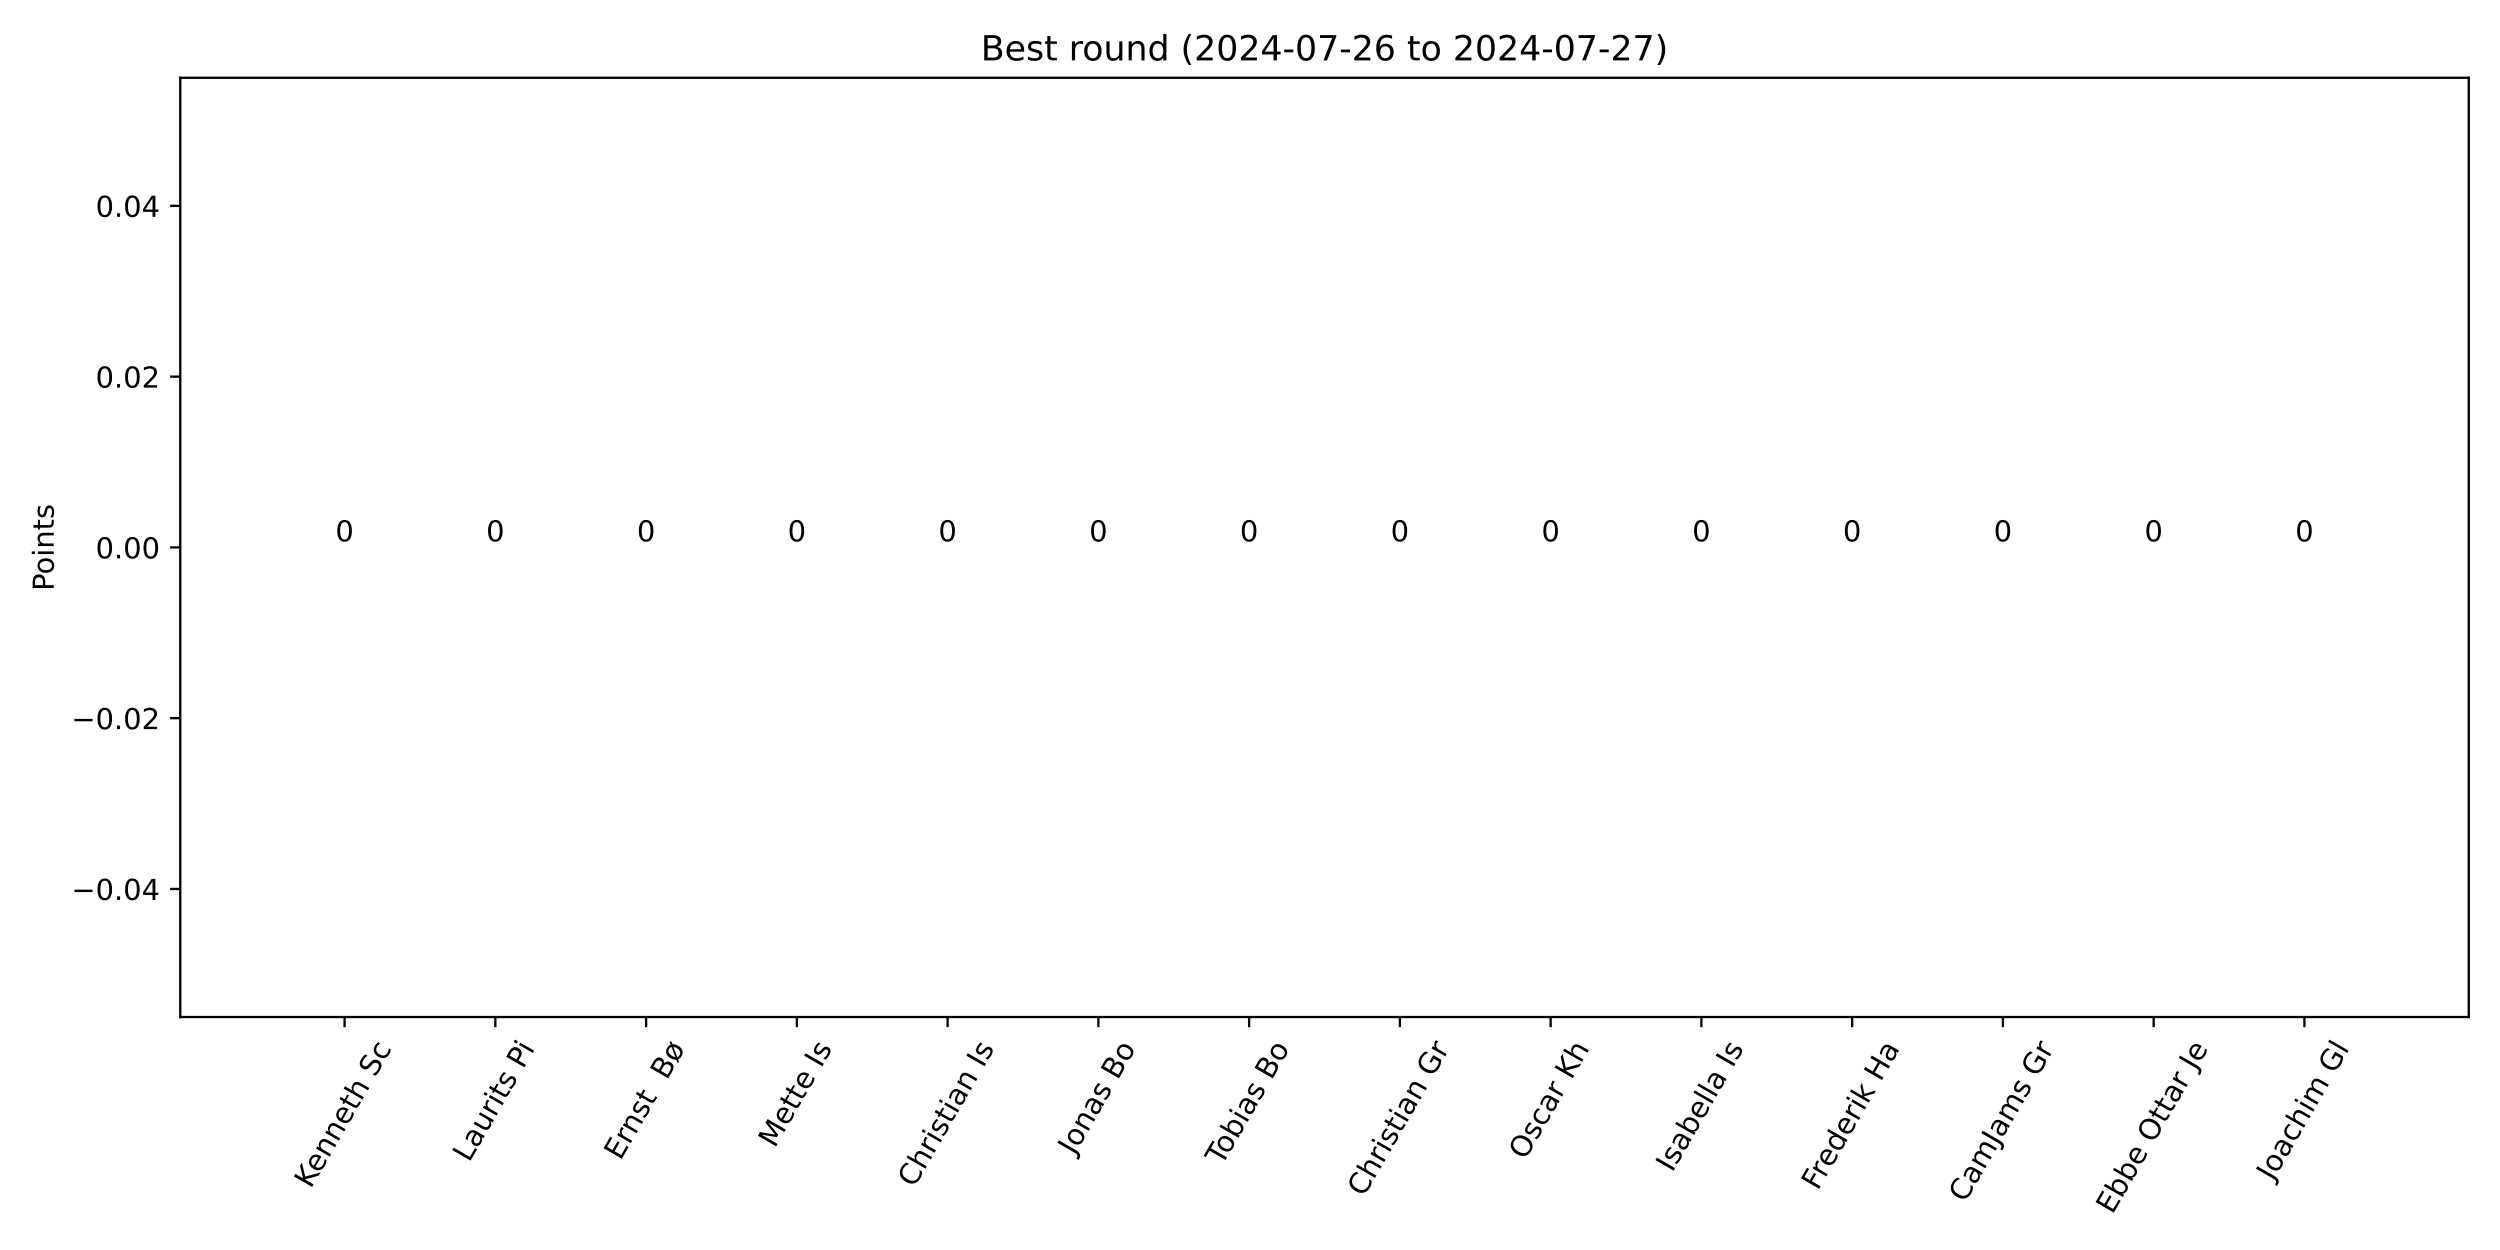
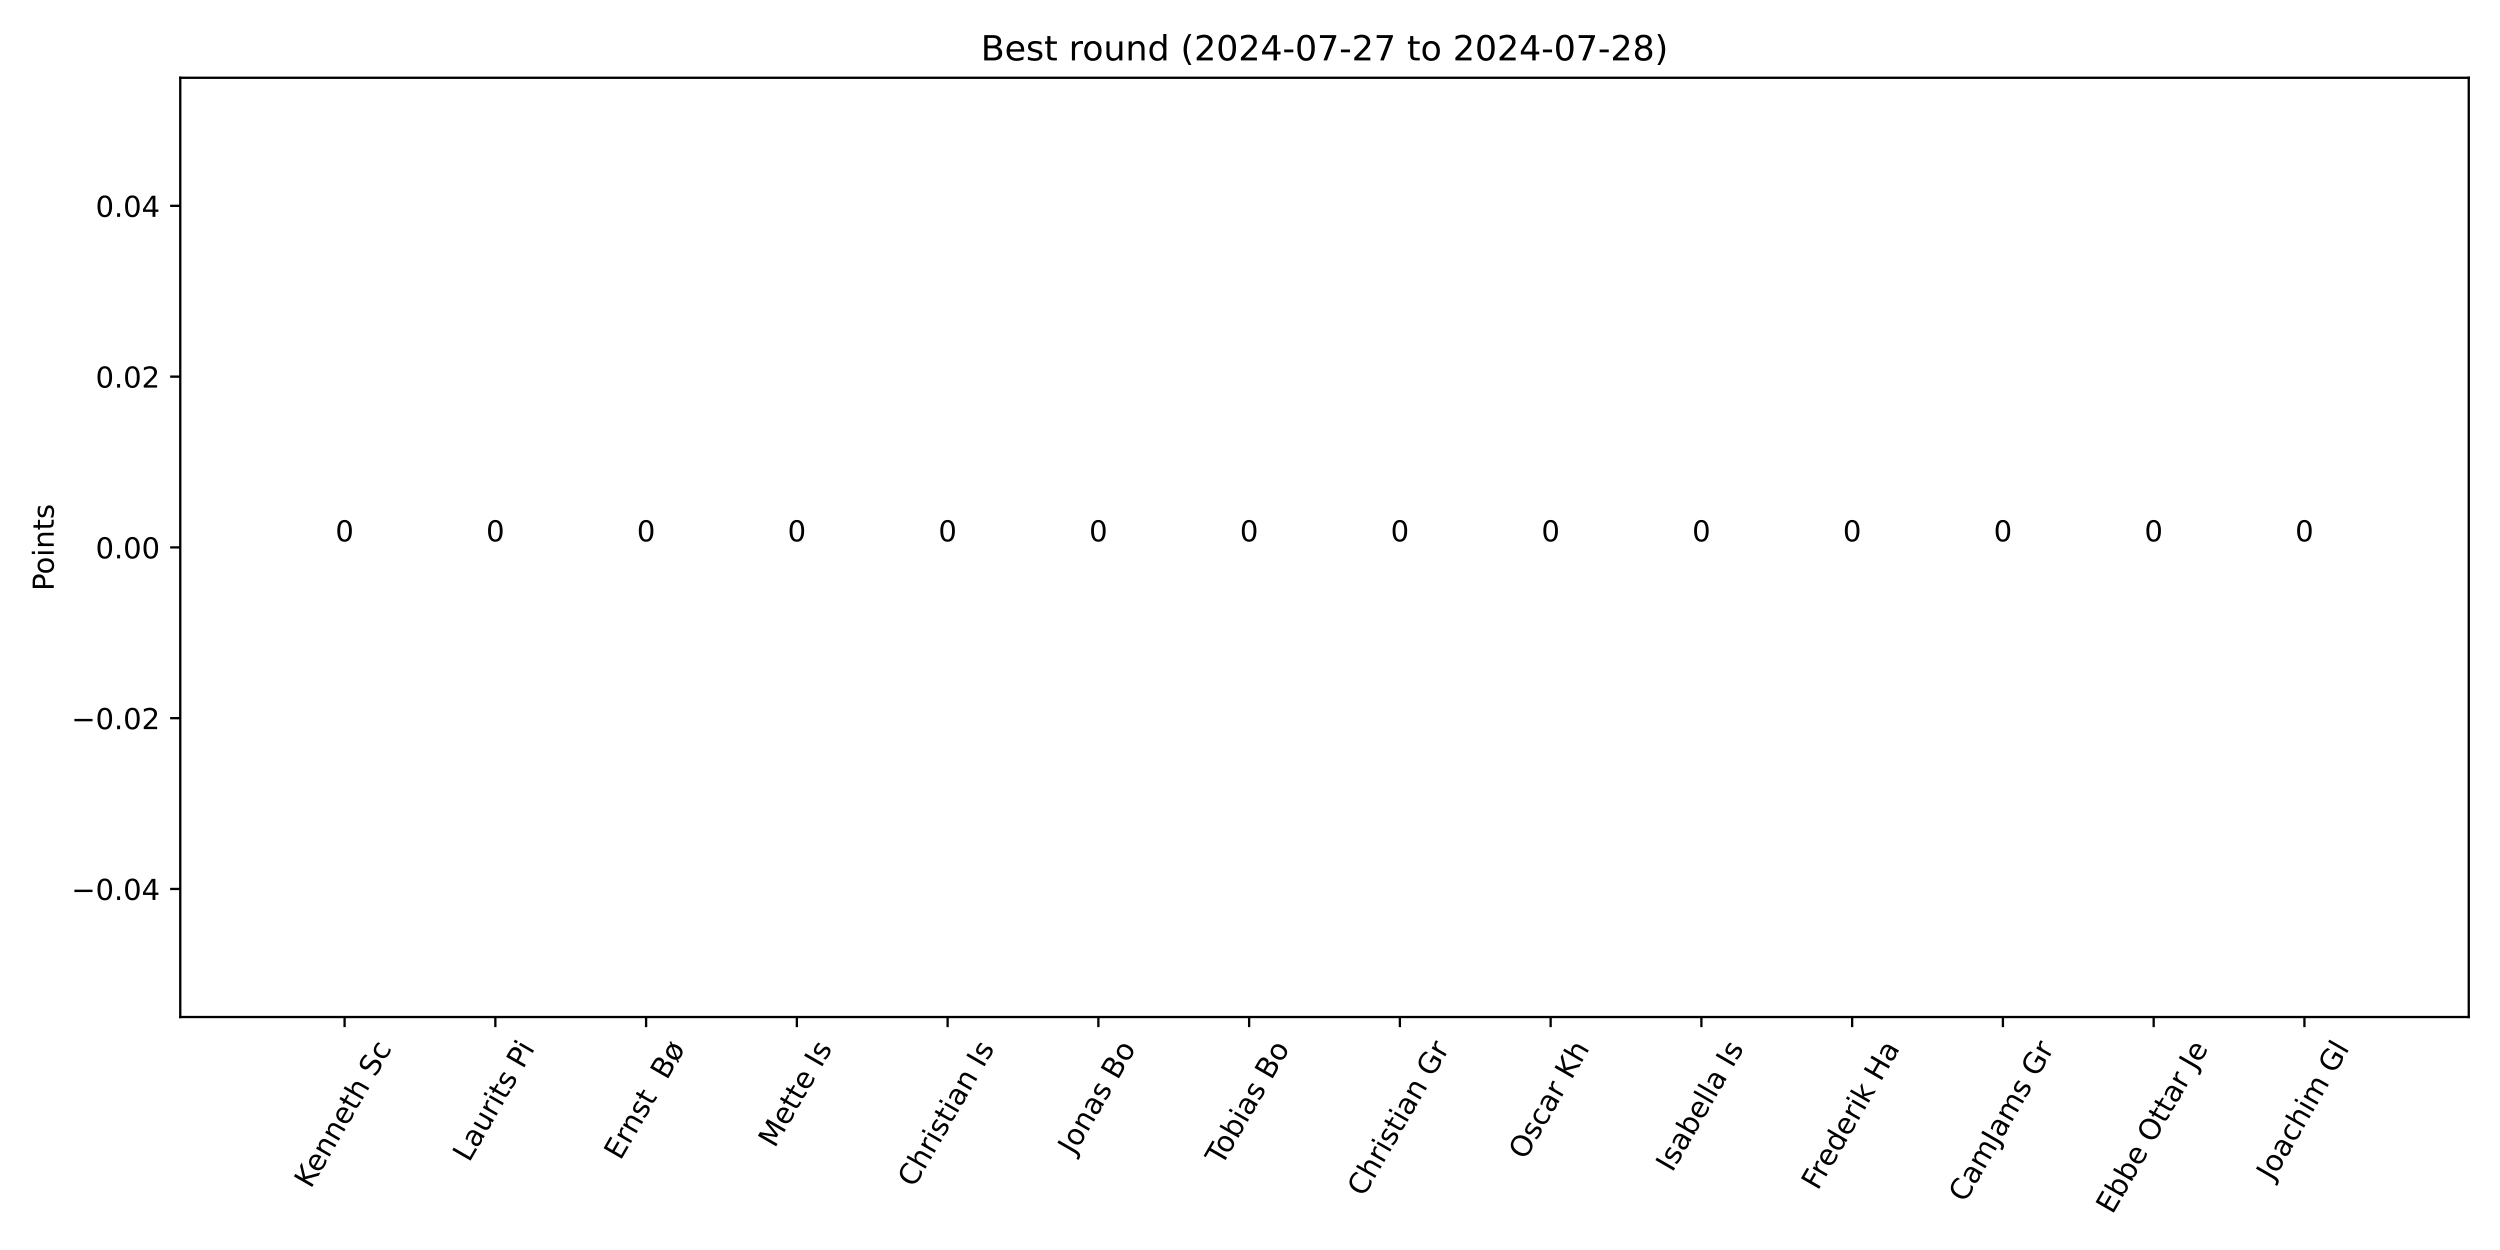
<svg xmlns="http://www.w3.org/2000/svg" xmlns:xlink="http://www.w3.org/1999/xlink" width="864pt" height="432pt" viewBox="0 0 864 432" version="1.1">
  <defs>
    <style type="text/css">*{stroke-linejoin: round; stroke-linecap: butt}</style>
  </defs>
  <g id="figure_1">
    <g id="patch_1">
      <path d="M 0 432  L 864 432  L 864 0  L 0 0  z " style="fill: #ffffff" />
    </g>
    <g id="axes_1">
      <g id="patch_2">
        <path d="M 62.3 351.483  L 853.2 351.483  L 853.2 26.88  L 62.3 26.88  z " style="fill: #ffffff" />
      </g>
      <g id="patch_3">
-         <path d="M 98.25 189.181  L 139.931 189.181  L 139.931 189.181  L 98.25 189.181  z " clip-path="url(#p1ed7e8fd4b)" style="fill: #1e90ff" />
+         <path d="M 98.25 189.181  L 139.931 189.181  L 139.931 189.181  L 98.25 189.181  z " clip-path="url(#pd25acca8d2)" style="fill: #1e90ff" />
      </g>
      <g id="patch_4">
-         <path d="M 150.351 189.181  L 192.033 189.181  L 192.033 189.181  L 150.351 189.181  z " clip-path="url(#p1ed7e8fd4b)" style="fill: #1e90ff" />
+         <path d="M 150.351 189.181  L 192.033 189.181  L 192.033 189.181  L 150.351 189.181  z " clip-path="url(#pd25acca8d2)" style="fill: #1e90ff" />
      </g>
      <g id="patch_5">
-         <path d="M 202.453 189.181  L 244.134 189.181  L 244.134 189.181  L 202.453 189.181  z " clip-path="url(#p1ed7e8fd4b)" style="fill: #1e90ff" />
+         <path d="M 202.453 189.181  L 244.134 189.181  L 244.134 189.181  L 202.453 189.181  z " clip-path="url(#pd25acca8d2)" style="fill: #1e90ff" />
      </g>
      <g id="patch_6">
-         <path d="M 254.554 189.181  L 296.236 189.181  L 296.236 189.181  L 254.554 189.181  z " clip-path="url(#p1ed7e8fd4b)" style="fill: #1e90ff" />
+         <path d="M 254.554 189.181  L 296.236 189.181  L 296.236 189.181  L 254.554 189.181  z " clip-path="url(#pd25acca8d2)" style="fill: #1e90ff" />
      </g>
      <g id="patch_7">
-         <path d="M 306.656 189.181  L 348.337 189.181  L 348.337 189.181  L 306.656 189.181  z " clip-path="url(#p1ed7e8fd4b)" style="fill: #1e90ff" />
+         <path d="M 306.656 189.181  L 348.337 189.181  L 348.337 189.181  L 306.656 189.181  z " clip-path="url(#pd25acca8d2)" style="fill: #1e90ff" />
      </g>
      <g id="patch_8">
-         <path d="M 358.757 189.181  L 400.438 189.181  L 400.438 189.181  L 358.757 189.181  z " clip-path="url(#p1ed7e8fd4b)" style="fill: #1e90ff" />
+         <path d="M 358.757 189.181  L 400.438 189.181  L 400.438 189.181  L 358.757 189.181  z " clip-path="url(#pd25acca8d2)" style="fill: #1e90ff" />
      </g>
      <g id="patch_9">
-         <path d="M 410.859 189.181  L 452.54 189.181  L 452.54 189.181  L 410.859 189.181  z " clip-path="url(#p1ed7e8fd4b)" style="fill: #1e90ff" />
+         <path d="M 410.859 189.181  L 452.54 189.181  L 452.54 189.181  L 410.859 189.181  z " clip-path="url(#pd25acca8d2)" style="fill: #1e90ff" />
      </g>
      <g id="patch_10">
-         <path d="M 462.96 189.181  L 504.641 189.181  L 504.641 189.181  L 462.96 189.181  z " clip-path="url(#p1ed7e8fd4b)" style="fill: #1e90ff" />
+         <path d="M 462.96 189.181  L 504.641 189.181  L 504.641 189.181  L 462.96 189.181  z " clip-path="url(#pd25acca8d2)" style="fill: #1e90ff" />
      </g>
      <g id="patch_11">
-         <path d="M 515.062 189.181  L 556.743 189.181  L 556.743 189.181  L 515.062 189.181  z " clip-path="url(#p1ed7e8fd4b)" style="fill: #1e90ff" />
+         <path d="M 515.062 189.181  L 556.743 189.181  L 556.743 189.181  L 515.062 189.181  z " clip-path="url(#pd25acca8d2)" style="fill: #1e90ff" />
      </g>
      <g id="patch_12">
-         <path d="M 567.163 189.181  L 608.844 189.181  L 608.844 189.181  L 567.163 189.181  z " clip-path="url(#p1ed7e8fd4b)" style="fill: #1e90ff" />
+         <path d="M 567.163 189.181  L 608.844 189.181  L 608.844 189.181  L 567.163 189.181  z " clip-path="url(#pd25acca8d2)" style="fill: #1e90ff" />
      </g>
      <g id="patch_13">
-         <path d="M 619.264 189.181  L 660.946 189.181  L 660.946 189.181  L 619.264 189.181  z " clip-path="url(#p1ed7e8fd4b)" style="fill: #1e90ff" />
+         <path d="M 619.264 189.181  L 660.946 189.181  L 660.946 189.181  L 619.264 189.181  z " clip-path="url(#pd25acca8d2)" style="fill: #1e90ff" />
      </g>
      <g id="patch_14">
-         <path d="M 671.366 189.181  L 713.047 189.181  L 713.047 189.181  L 671.366 189.181  z " clip-path="url(#p1ed7e8fd4b)" style="fill: #1e90ff" />
+         <path d="M 671.366 189.181  L 713.047 189.181  L 713.047 189.181  L 671.366 189.181  z " clip-path="url(#pd25acca8d2)" style="fill: #1e90ff" />
      </g>
      <g id="patch_15">
-         <path d="M 723.467 189.181  L 765.149 189.181  L 765.149 189.181  L 723.467 189.181  z " clip-path="url(#p1ed7e8fd4b)" style="fill: #1e90ff" />
+         <path d="M 723.467 189.181  L 765.149 189.181  L 765.149 189.181  L 723.467 189.181  z " clip-path="url(#pd25acca8d2)" style="fill: #1e90ff" />
      </g>
      <g id="patch_16">
-         <path d="M 775.569 189.181  L 817.25 189.181  L 817.25 189.181  L 775.569 189.181  z " clip-path="url(#p1ed7e8fd4b)" style="fill: #1e90ff" />
+         <path d="M 775.569 189.181  L 817.25 189.181  L 817.25 189.181  L 775.569 189.181  z " clip-path="url(#pd25acca8d2)" style="fill: #1e90ff" />
      </g>
      <g id="matplotlib.axis_1">
        <g id="xtick_1">
          <g id="line2d_1">
            <defs>
-               <path id="m24ef5db83b" d="M 0 0  L 0 3.5  " style="stroke: #000000; stroke-width: 0.8" />
+               <path id="m0cc37cc9fb" d="M 0 0  L 0 3.5  " style="stroke: #000000; stroke-width: 0.8" />
            </defs>
            <g>
-               <use xlink:href="#m24ef5db83b" x="119.091" y="351.483" style="stroke: #000000; stroke-width: 0.8" />
+               <use xlink:href="#m0cc37cc9fb" x="119.091" y="351.483" style="stroke: #000000; stroke-width: 0.8" />
            </g>
          </g>
          <g id="text_1">
            <g transform="translate(107.3998 411.0581) rotate(-60) scale(0.1 -0.1)">
              <defs>
                <path id="DejaVuSans-4b" d="M 628 4666  L 1259 4666  L 1259 2694  L 3353 4666  L 4166 4666  L 1850 2491  L 4331 0  L 3500 0  L 1259 2247  L 1259 0  L 628 0  L 628 4666  z " transform="scale(0.015625)" />
                <path id="DejaVuSans-65" d="M 3597 1894  L 3597 1613  L 953 1613  Q 991 1019 1311 708  Q 1631 397 2203 397  Q 2534 397 2845 478  Q 3156 559 3463 722  L 3463 178  Q 3153 47 2828 -22  Q 2503 -91 2169 -91  Q 1331 -91 842 396  Q 353 884 353 1716  Q 353 2575 817 3079  Q 1281 3584 2069 3584  Q 2775 3584 3186 3129  Q 3597 2675 3597 1894  z M 3022 2063  Q 3016 2534 2758 2815  Q 2500 3097 2075 3097  Q 1594 3097 1305 2825  Q 1016 2553 972 2059  L 3022 2063  z " transform="scale(0.015625)" />
                <path id="DejaVuSans-6e" d="M 3513 2113  L 3513 0  L 2938 0  L 2938 2094  Q 2938 2591 2744 2837  Q 2550 3084 2163 3084  Q 1697 3084 1428 2787  Q 1159 2491 1159 1978  L 1159 0  L 581 0  L 581 3500  L 1159 3500  L 1159 2956  Q 1366 3272 1645 3428  Q 1925 3584 2291 3584  Q 2894 3584 3203 3211  Q 3513 2838 3513 2113  z " transform="scale(0.015625)" />
                <path id="DejaVuSans-74" d="M 1172 4494  L 1172 3500  L 2356 3500  L 2356 3053  L 1172 3053  L 1172 1153  Q 1172 725 1289 603  Q 1406 481 1766 481  L 2356 481  L 2356 0  L 1766 0  Q 1100 0 847 248  Q 594 497 594 1153  L 594 3053  L 172 3053  L 172 3500  L 594 3500  L 594 4494  L 1172 4494  z " transform="scale(0.015625)" />
                <path id="DejaVuSans-68" d="M 3513 2113  L 3513 0  L 2938 0  L 2938 2094  Q 2938 2591 2744 2837  Q 2550 3084 2163 3084  Q 1697 3084 1428 2787  Q 1159 2491 1159 1978  L 1159 0  L 581 0  L 581 4863  L 1159 4863  L 1159 2956  Q 1366 3272 1645 3428  Q 1925 3584 2291 3584  Q 2894 3584 3203 3211  Q 3513 2838 3513 2113  z " transform="scale(0.015625)" />
                <path id="DejaVuSans-20" transform="scale(0.015625)" />
                <path id="DejaVuSans-53" d="M 3425 4513  L 3425 3897  Q 3066 4069 2747 4153  Q 2428 4238 2131 4238  Q 1616 4238 1336 4038  Q 1056 3838 1056 3469  Q 1056 3159 1242 3001  Q 1428 2844 1947 2747  L 2328 2669  Q 3034 2534 3370 2195  Q 3706 1856 3706 1288  Q 3706 609 3251 259  Q 2797 -91 1919 -91  Q 1588 -91 1214 -16  Q 841 59 441 206  L 441 856  Q 825 641 1194 531  Q 1563 422 1919 422  Q 2459 422 2753 634  Q 3047 847 3047 1241  Q 3047 1584 2836 1778  Q 2625 1972 2144 2069  L 1759 2144  Q 1053 2284 737 2584  Q 422 2884 422 3419  Q 422 4038 858 4394  Q 1294 4750 2059 4750  Q 2388 4750 2728 4690  Q 3069 4631 3425 4513  z " transform="scale(0.015625)" />
                <path id="DejaVuSans-63" d="M 3122 3366  L 3122 2828  Q 2878 2963 2633 3030  Q 2388 3097 2138 3097  Q 1578 3097 1268 2742  Q 959 2388 959 1747  Q 959 1106 1268 751  Q 1578 397 2138 397  Q 2388 397 2633 464  Q 2878 531 3122 666  L 3122 134  Q 2881 22 2623 -34  Q 2366 -91 2075 -91  Q 1284 -91 818 406  Q 353 903 353 1747  Q 353 2603 823 3093  Q 1294 3584 2113 3584  Q 2378 3584 2631 3529  Q 2884 3475 3122 3366  z " transform="scale(0.015625)" />
              </defs>
              <use xlink:href="#DejaVuSans-4b" />
              <use xlink:href="#DejaVuSans-65" x="60.576" />
              <use xlink:href="#DejaVuSans-6e" x="122.1" />
              <use xlink:href="#DejaVuSans-6e" x="185.479" />
              <use xlink:href="#DejaVuSans-65" x="248.857" />
              <use xlink:href="#DejaVuSans-74" x="310.381" />
              <use xlink:href="#DejaVuSans-68" x="349.59" />
              <use xlink:href="#DejaVuSans-20" x="412.969" />
              <use xlink:href="#DejaVuSans-53" x="444.756" />
              <use xlink:href="#DejaVuSans-63" x="508.232" />
            </g>
          </g>
        </g>
        <g id="xtick_2">
          <g id="line2d_2">
            <g>
-               <use xlink:href="#m24ef5db83b" x="171.192" y="351.483" style="stroke: #000000; stroke-width: 0.8" />
+               <use xlink:href="#m0cc37cc9fb" x="171.192" y="351.483" style="stroke: #000000; stroke-width: 0.8" />
            </g>
          </g>
          <g id="text_2">
            <g transform="translate(162.1274 401.9608) rotate(-60) scale(0.1 -0.1)">
              <defs>
                <path id="DejaVuSans-4c" d="M 628 4666  L 1259 4666  L 1259 531  L 3531 531  L 3531 0  L 628 0  L 628 4666  z " transform="scale(0.015625)" />
                <path id="DejaVuSans-61" d="M 2194 1759  Q 1497 1759 1228 1600  Q 959 1441 959 1056  Q 959 750 1161 570  Q 1363 391 1709 391  Q 2188 391 2477 730  Q 2766 1069 2766 1631  L 2766 1759  L 2194 1759  z M 3341 1997  L 3341 0  L 2766 0  L 2766 531  Q 2569 213 2275 61  Q 1981 -91 1556 -91  Q 1019 -91 701 211  Q 384 513 384 1019  Q 384 1609 779 1909  Q 1175 2209 1959 2209  L 2766 2209  L 2766 2266  Q 2766 2663 2505 2880  Q 2244 3097 1772 3097  Q 1472 3097 1187 3025  Q 903 2953 641 2809  L 641 3341  Q 956 3463 1253 3523  Q 1550 3584 1831 3584  Q 2591 3584 2966 3190  Q 3341 2797 3341 1997  z " transform="scale(0.015625)" />
                <path id="DejaVuSans-75" d="M 544 1381  L 544 3500  L 1119 3500  L 1119 1403  Q 1119 906 1312 657  Q 1506 409 1894 409  Q 2359 409 2629 706  Q 2900 1003 2900 1516  L 2900 3500  L 3475 3500  L 3475 0  L 2900 0  L 2900 538  Q 2691 219 2414 64  Q 2138 -91 1772 -91  Q 1169 -91 856 284  Q 544 659 544 1381  z M 1991 3584  L 1991 3584  z " transform="scale(0.015625)" />
                <path id="DejaVuSans-72" d="M 2631 2963  Q 2534 3019 2420 3045  Q 2306 3072 2169 3072  Q 1681 3072 1420 2755  Q 1159 2438 1159 1844  L 1159 0  L 581 0  L 581 3500  L 1159 3500  L 1159 2956  Q 1341 3275 1631 3429  Q 1922 3584 2338 3584  Q 2397 3584 2469 3576  Q 2541 3569 2628 3553  L 2631 2963  z " transform="scale(0.015625)" />
                <path id="DejaVuSans-69" d="M 603 3500  L 1178 3500  L 1178 0  L 603 0  L 603 3500  z M 603 4863  L 1178 4863  L 1178 4134  L 603 4134  L 603 4863  z " transform="scale(0.015625)" />
                <path id="DejaVuSans-73" d="M 2834 3397  L 2834 2853  Q 2591 2978 2328 3040  Q 2066 3103 1784 3103  Q 1356 3103 1142 2972  Q 928 2841 928 2578  Q 928 2378 1081 2264  Q 1234 2150 1697 2047  L 1894 2003  Q 2506 1872 2764 1633  Q 3022 1394 3022 966  Q 3022 478 2636 193  Q 2250 -91 1575 -91  Q 1294 -91 989 -36  Q 684 19 347 128  L 347 722  Q 666 556 975 473  Q 1284 391 1588 391  Q 1994 391 2212 530  Q 2431 669 2431 922  Q 2431 1156 2273 1281  Q 2116 1406 1581 1522  L 1381 1569  Q 847 1681 609 1914  Q 372 2147 372 2553  Q 372 3047 722 3315  Q 1072 3584 1716 3584  Q 2034 3584 2315 3537  Q 2597 3491 2834 3397  z " transform="scale(0.015625)" />
                <path id="DejaVuSans-50" d="M 1259 4147  L 1259 2394  L 2053 2394  Q 2494 2394 2734 2622  Q 2975 2850 2975 3272  Q 2975 3691 2734 3919  Q 2494 4147 2053 4147  L 1259 4147  z M 628 4666  L 2053 4666  Q 2838 4666 3239 4311  Q 3641 3956 3641 3272  Q 3641 2581 3239 2228  Q 2838 1875 2053 1875  L 1259 1875  L 1259 0  L 628 0  L 628 4666  z " transform="scale(0.015625)" />
              </defs>
              <use xlink:href="#DejaVuSans-4c" />
              <use xlink:href="#DejaVuSans-61" x="55.713" />
              <use xlink:href="#DejaVuSans-75" x="116.992" />
              <use xlink:href="#DejaVuSans-72" x="180.371" />
              <use xlink:href="#DejaVuSans-69" x="221.484" />
              <use xlink:href="#DejaVuSans-74" x="249.268" />
              <use xlink:href="#DejaVuSans-73" x="288.477" />
              <use xlink:href="#DejaVuSans-20" x="340.576" />
              <use xlink:href="#DejaVuSans-50" x="372.363" />
              <use xlink:href="#DejaVuSans-69" x="430.416" />
            </g>
          </g>
        </g>
        <g id="xtick_3">
          <g id="line2d_3">
            <g>
-               <use xlink:href="#m24ef5db83b" x="223.293" y="351.483" style="stroke: #000000; stroke-width: 0.8" />
+               <use xlink:href="#m0cc37cc9fb" x="223.293" y="351.483" style="stroke: #000000; stroke-width: 0.8" />
            </g>
          </g>
          <g id="text_3">
            <g transform="translate(214.4187 401.3031) rotate(-60) scale(0.1 -0.1)">
              <defs>
                <path id="DejaVuSans-45" d="M 628 4666  L 3578 4666  L 3578 4134  L 1259 4134  L 1259 2753  L 3481 2753  L 3481 2222  L 1259 2222  L 1259 531  L 3634 531  L 3634 0  L 628 0  L 628 4666  z " transform="scale(0.015625)" />
                <path id="DejaVuSans-42" d="M 1259 2228  L 1259 519  L 2272 519  Q 2781 519 3026 730  Q 3272 941 3272 1375  Q 3272 1813 3026 2020  Q 2781 2228 2272 2228  L 1259 2228  z M 1259 4147  L 1259 2741  L 2194 2741  Q 2656 2741 2882 2914  Q 3109 3088 3109 3444  Q 3109 3797 2882 3972  Q 2656 4147 2194 4147  L 1259 4147  z M 628 4666  L 2241 4666  Q 2963 4666 3353 4366  Q 3744 4066 3744 3513  Q 3744 3084 3544 2831  Q 3344 2578 2956 2516  Q 3422 2416 3680 2098  Q 3938 1781 3938 1306  Q 3938 681 3513 340  Q 3088 0 2303 0  L 628 0  L 628 4666  z " transform="scale(0.015625)" />
                <path id="DejaVuSans-f8" d="M 2828 2503  L 1306 653  Q 1434 522 1595 459  Q 1756 397 1959 397  Q 2419 397 2687 759  Q 2956 1122 2956 1747  Q 2956 1994 2925 2176  Q 2894 2359 2828 2503  z M 2606 2841  Q 2475 2969 2314 3033  Q 2153 3097 1959 3097  Q 1488 3097 1223 2730  Q 959 2363 959 1703  Q 959 1478 989 1306  Q 1019 1134 1081 991  L 2606 2841  z M 691 519  Q 522 759 437 1067  Q 353 1375 353 1747  Q 353 2609 779 3096  Q 1206 3584 1959 3584  Q 2250 3584 2498 3504  Q 2747 3425 2956 3263  L 3391 3788  L 3688 3541  L 3231 2981  Q 3397 2741 3481 2431  Q 3566 2122 3566 1747  Q 3566 888 3137 398  Q 2709 -91 1959 -91  Q 1659 -91 1407 -9  Q 1156 72 959 231  L 525 -294  L 225 -50  L 691 519  z " transform="scale(0.015625)" />
              </defs>
              <use xlink:href="#DejaVuSans-45" />
              <use xlink:href="#DejaVuSans-72" x="63.184" />
              <use xlink:href="#DejaVuSans-6e" x="102.547" />
              <use xlink:href="#DejaVuSans-73" x="165.926" />
              <use xlink:href="#DejaVuSans-74" x="218.025" />
              <use xlink:href="#DejaVuSans-20" x="257.234" />
              <use xlink:href="#DejaVuSans-20" x="289.021" />
              <use xlink:href="#DejaVuSans-42" x="320.809" />
              <use xlink:href="#DejaVuSans-f8" x="389.412" />
            </g>
          </g>
        </g>
        <g id="xtick_4">
          <g id="line2d_4">
            <g>
-               <use xlink:href="#m24ef5db83b" x="275.395" y="351.483" style="stroke: #000000; stroke-width: 0.8" />
+               <use xlink:href="#m0cc37cc9fb" x="275.395" y="351.483" style="stroke: #000000; stroke-width: 0.8" />
            </g>
          </g>
          <g id="text_4">
            <g transform="translate(267.7565 397.0204) rotate(-60) scale(0.1 -0.1)">
              <defs>
                <path id="DejaVuSans-4d" d="M 628 4666  L 1569 4666  L 2759 1491  L 3956 4666  L 4897 4666  L 4897 0  L 4281 0  L 4281 4097  L 3078 897  L 2444 897  L 1241 4097  L 1241 0  L 628 0  L 628 4666  z " transform="scale(0.015625)" />
                <path id="DejaVuSans-49" d="M 628 4666  L 1259 4666  L 1259 0  L 628 0  L 628 4666  z " transform="scale(0.015625)" />
              </defs>
              <use xlink:href="#DejaVuSans-4d" />
              <use xlink:href="#DejaVuSans-65" x="86.279" />
              <use xlink:href="#DejaVuSans-74" x="147.803" />
              <use xlink:href="#DejaVuSans-74" x="187.012" />
              <use xlink:href="#DejaVuSans-65" x="226.221" />
              <use xlink:href="#DejaVuSans-20" x="287.744" />
              <use xlink:href="#DejaVuSans-49" x="319.531" />
              <use xlink:href="#DejaVuSans-73" x="349.023" />
            </g>
          </g>
        </g>
        <g id="xtick_5">
          <g id="line2d_5">
            <g>
-               <use xlink:href="#m24ef5db83b" x="327.496" y="351.483" style="stroke: #000000; stroke-width: 0.8" />
+               <use xlink:href="#m0cc37cc9fb" x="327.496" y="351.483" style="stroke: #000000; stroke-width: 0.8" />
            </g>
          </g>
          <g id="text_5">
            <g transform="translate(315.906 410.7103) rotate(-60) scale(0.1 -0.1)">
              <defs>
                <path id="DejaVuSans-43" d="M 4122 4306  L 4122 3641  Q 3803 3938 3442 4084  Q 3081 4231 2675 4231  Q 1875 4231 1450 3742  Q 1025 3253 1025 2328  Q 1025 1406 1450 917  Q 1875 428 2675 428  Q 3081 428 3442 575  Q 3803 722 4122 1019  L 4122 359  Q 3791 134 3420 21  Q 3050 -91 2638 -91  Q 1578 -91 968 557  Q 359 1206 359 2328  Q 359 3453 968 4101  Q 1578 4750 2638 4750  Q 3056 4750 3426 4639  Q 3797 4528 4122 4306  z " transform="scale(0.015625)" />
              </defs>
              <use xlink:href="#DejaVuSans-43" />
              <use xlink:href="#DejaVuSans-68" x="69.824" />
              <use xlink:href="#DejaVuSans-72" x="133.203" />
              <use xlink:href="#DejaVuSans-69" x="174.316" />
              <use xlink:href="#DejaVuSans-73" x="202.1" />
              <use xlink:href="#DejaVuSans-74" x="254.199" />
              <use xlink:href="#DejaVuSans-69" x="293.408" />
              <use xlink:href="#DejaVuSans-61" x="321.191" />
              <use xlink:href="#DejaVuSans-6e" x="382.471" />
              <use xlink:href="#DejaVuSans-20" x="445.85" />
              <use xlink:href="#DejaVuSans-49" x="477.637" />
              <use xlink:href="#DejaVuSans-73" x="507.129" />
            </g>
          </g>
        </g>
        <g id="xtick_6">
          <g id="line2d_6">
            <g>
-               <use xlink:href="#m24ef5db83b" x="379.598" y="351.483" style="stroke: #000000; stroke-width: 0.8" />
+               <use xlink:href="#m0cc37cc9fb" x="379.598" y="351.483" style="stroke: #000000; stroke-width: 0.8" />
            </g>
          </g>
          <g id="text_6">
            <g transform="translate(371.2621 399.4358) rotate(-60) scale(0.1 -0.1)">
              <defs>
                <path id="DejaVuSans-4a" d="M 628 4666  L 1259 4666  L 1259 325  Q 1259 -519 939 -900  Q 619 -1281 -91 -1281  L -331 -1281  L -331 -750  L -134 -750  Q 284 -750 456 -515  Q 628 -281 628 325  L 628 4666  z " transform="scale(0.015625)" />
                <path id="DejaVuSans-6f" d="M 1959 3097  Q 1497 3097 1228 2736  Q 959 2375 959 1747  Q 959 1119 1226 758  Q 1494 397 1959 397  Q 2419 397 2687 759  Q 2956 1122 2956 1747  Q 2956 2369 2687 2733  Q 2419 3097 1959 3097  z M 1959 3584  Q 2709 3584 3137 3096  Q 3566 2609 3566 1747  Q 3566 888 3137 398  Q 2709 -91 1959 -91  Q 1206 -91 779 398  Q 353 888 353 1747  Q 353 2609 779 3096  Q 1206 3584 1959 3584  z " transform="scale(0.015625)" />
              </defs>
              <use xlink:href="#DejaVuSans-4a" />
              <use xlink:href="#DejaVuSans-6f" x="29.492" />
              <use xlink:href="#DejaVuSans-6e" x="90.674" />
              <use xlink:href="#DejaVuSans-61" x="154.053" />
              <use xlink:href="#DejaVuSans-73" x="215.332" />
              <use xlink:href="#DejaVuSans-20" x="267.432" />
              <use xlink:href="#DejaVuSans-42" x="299.219" />
              <use xlink:href="#DejaVuSans-6f" x="367.822" />
            </g>
          </g>
        </g>
        <g id="xtick_7">
          <g id="line2d_7">
            <g>
-               <use xlink:href="#m24ef5db83b" x="431.699" y="351.483" style="stroke: #000000; stroke-width: 0.8" />
+               <use xlink:href="#m0cc37cc9fb" x="431.699" y="351.483" style="stroke: #000000; stroke-width: 0.8" />
            </g>
          </g>
          <g id="text_7">
            <g transform="translate(422.3019 403.1137) rotate(-60) scale(0.1 -0.1)">
              <defs>
                <path id="DejaVuSans-54" d="M -19 4666  L 3928 4666  L 3928 4134  L 2272 4134  L 2272 0  L 1638 0  L 1638 4134  L -19 4134  L -19 4666  z " transform="scale(0.015625)" />
                <path id="DejaVuSans-62" d="M 3116 1747  Q 3116 2381 2855 2742  Q 2594 3103 2138 3103  Q 1681 3103 1420 2742  Q 1159 2381 1159 1747  Q 1159 1113 1420 752  Q 1681 391 2138 391  Q 2594 391 2855 752  Q 3116 1113 3116 1747  z M 1159 2969  Q 1341 3281 1617 3432  Q 1894 3584 2278 3584  Q 2916 3584 3314 3078  Q 3713 2572 3713 1747  Q 3713 922 3314 415  Q 2916 -91 2278 -91  Q 1894 -91 1617 61  Q 1341 213 1159 525  L 1159 0  L 581 0  L 581 4863  L 1159 4863  L 1159 2969  z " transform="scale(0.015625)" />
              </defs>
              <use xlink:href="#DejaVuSans-54" />
              <use xlink:href="#DejaVuSans-6f" x="44.084" />
              <use xlink:href="#DejaVuSans-62" x="105.266" />
              <use xlink:href="#DejaVuSans-69" x="168.742" />
              <use xlink:href="#DejaVuSans-61" x="196.525" />
              <use xlink:href="#DejaVuSans-73" x="257.805" />
              <use xlink:href="#DejaVuSans-20" x="309.904" />
              <use xlink:href="#DejaVuSans-42" x="341.691" />
              <use xlink:href="#DejaVuSans-6f" x="410.295" />
            </g>
          </g>
        </g>
        <g id="xtick_8">
          <g id="line2d_8">
            <g>
-               <use xlink:href="#m24ef5db83b" x="483.801" y="351.483" style="stroke: #000000; stroke-width: 0.8" />
+               <use xlink:href="#m0cc37cc9fb" x="483.801" y="351.483" style="stroke: #000000; stroke-width: 0.8" />
            </g>
          </g>
          <g id="text_8">
            <g transform="translate(471.2853 413.9146) rotate(-60) scale(0.1 -0.1)">
              <defs>
                <path id="DejaVuSans-47" d="M 3809 666  L 3809 1919  L 2778 1919  L 2778 2438  L 4434 2438  L 4434 434  Q 4069 175 3628 42  Q 3188 -91 2688 -91  Q 1594 -91 976 548  Q 359 1188 359 2328  Q 359 3472 976 4111  Q 1594 4750 2688 4750  Q 3144 4750 3555 4637  Q 3966 4525 4313 4306  L 4313 3634  Q 3963 3931 3569 4081  Q 3175 4231 2741 4231  Q 1884 4231 1454 3753  Q 1025 3275 1025 2328  Q 1025 1384 1454 906  Q 1884 428 2741 428  Q 3075 428 3337 486  Q 3600 544 3809 666  z " transform="scale(0.015625)" />
              </defs>
              <use xlink:href="#DejaVuSans-43" />
              <use xlink:href="#DejaVuSans-68" x="69.824" />
              <use xlink:href="#DejaVuSans-72" x="133.203" />
              <use xlink:href="#DejaVuSans-69" x="174.316" />
              <use xlink:href="#DejaVuSans-73" x="202.1" />
              <use xlink:href="#DejaVuSans-74" x="254.199" />
              <use xlink:href="#DejaVuSans-69" x="293.408" />
              <use xlink:href="#DejaVuSans-61" x="321.191" />
              <use xlink:href="#DejaVuSans-6e" x="382.471" />
              <use xlink:href="#DejaVuSans-20" x="445.85" />
              <use xlink:href="#DejaVuSans-47" x="477.637" />
              <use xlink:href="#DejaVuSans-72" x="555.127" />
            </g>
          </g>
        </g>
        <g id="xtick_9">
          <g id="line2d_9">
            <g>
-               <use xlink:href="#m24ef5db83b" x="535.902" y="351.483" style="stroke: #000000; stroke-width: 0.8" />
+               <use xlink:href="#m0cc37cc9fb" x="535.902" y="351.483" style="stroke: #000000; stroke-width: 0.8" />
            </g>
          </g>
          <g id="text_9">
            <g transform="translate(527.0688 401.1597) rotate(-60) scale(0.1 -0.1)">
              <defs>
                <path id="DejaVuSans-4f" d="M 2522 4238  Q 1834 4238 1429 3725  Q 1025 3213 1025 2328  Q 1025 1447 1429 934  Q 1834 422 2522 422  Q 3209 422 3611 934  Q 4013 1447 4013 2328  Q 4013 3213 3611 3725  Q 3209 4238 2522 4238  z M 2522 4750  Q 3503 4750 4090 4092  Q 4678 3434 4678 2328  Q 4678 1225 4090 567  Q 3503 -91 2522 -91  Q 1538 -91 948 565  Q 359 1222 359 2328  Q 359 3434 948 4092  Q 1538 4750 2522 4750  z " transform="scale(0.015625)" />
              </defs>
              <use xlink:href="#DejaVuSans-4f" />
              <use xlink:href="#DejaVuSans-73" x="78.711" />
              <use xlink:href="#DejaVuSans-63" x="130.811" />
              <use xlink:href="#DejaVuSans-61" x="185.791" />
              <use xlink:href="#DejaVuSans-72" x="247.07" />
              <use xlink:href="#DejaVuSans-20" x="288.184" />
              <use xlink:href="#DejaVuSans-4b" x="319.971" />
              <use xlink:href="#DejaVuSans-68" x="385.547" />
            </g>
          </g>
        </g>
        <g id="xtick_10">
          <g id="line2d_10">
            <g>
-               <use xlink:href="#m24ef5db83b" x="588.004" y="351.483" style="stroke: #000000; stroke-width: 0.8" />
+               <use xlink:href="#m0cc37cc9fb" x="588.004" y="351.483" style="stroke: #000000; stroke-width: 0.8" />
            </g>
          </g>
          <g id="text_10">
            <g transform="translate(577.9406 405.4195) rotate(-60) scale(0.1 -0.1)">
              <defs>
                <path id="DejaVuSans-6c" d="M 603 4863  L 1178 4863  L 1178 0  L 603 0  L 603 4863  z " transform="scale(0.015625)" />
              </defs>
              <use xlink:href="#DejaVuSans-49" />
              <use xlink:href="#DejaVuSans-73" x="29.492" />
              <use xlink:href="#DejaVuSans-61" x="81.592" />
              <use xlink:href="#DejaVuSans-62" x="142.871" />
              <use xlink:href="#DejaVuSans-65" x="206.348" />
              <use xlink:href="#DejaVuSans-6c" x="267.871" />
              <use xlink:href="#DejaVuSans-6c" x="295.654" />
              <use xlink:href="#DejaVuSans-61" x="323.438" />
              <use xlink:href="#DejaVuSans-20" x="384.717" />
              <use xlink:href="#DejaVuSans-49" x="416.504" />
              <use xlink:href="#DejaVuSans-73" x="445.996" />
            </g>
          </g>
        </g>
        <g id="xtick_11">
          <g id="line2d_11">
            <g>
-               <use xlink:href="#m24ef5db83b" x="640.105" y="351.483" style="stroke: #000000; stroke-width: 0.8" />
+               <use xlink:href="#m0cc37cc9fb" x="640.105" y="351.483" style="stroke: #000000; stroke-width: 0.8" />
            </g>
          </g>
          <g id="text_11">
            <g transform="translate(628.2264 411.709) rotate(-60) scale(0.1 -0.1)">
              <defs>
                <path id="DejaVuSans-46" d="M 628 4666  L 3309 4666  L 3309 4134  L 1259 4134  L 1259 2759  L 3109 2759  L 3109 2228  L 1259 2228  L 1259 0  L 628 0  L 628 4666  z " transform="scale(0.015625)" />
                <path id="DejaVuSans-64" d="M 2906 2969  L 2906 4863  L 3481 4863  L 3481 0  L 2906 0  L 2906 525  Q 2725 213 2448 61  Q 2172 -91 1784 -91  Q 1150 -91 751 415  Q 353 922 353 1747  Q 353 2572 751 3078  Q 1150 3584 1784 3584  Q 2172 3584 2448 3432  Q 2725 3281 2906 2969  z M 947 1747  Q 947 1113 1208 752  Q 1469 391 1925 391  Q 2381 391 2643 752  Q 2906 1113 2906 1747  Q 2906 2381 2643 2742  Q 2381 3103 1925 3103  Q 1469 3103 1208 2742  Q 947 2381 947 1747  z " transform="scale(0.015625)" />
                <path id="DejaVuSans-6b" d="M 581 4863  L 1159 4863  L 1159 1991  L 2875 3500  L 3609 3500  L 1753 1863  L 3688 0  L 2938 0  L 1159 1709  L 1159 0  L 581 0  L 581 4863  z " transform="scale(0.015625)" />
                <path id="DejaVuSans-48" d="M 628 4666  L 1259 4666  L 1259 2753  L 3553 2753  L 3553 4666  L 4184 4666  L 4184 0  L 3553 0  L 3553 2222  L 1259 2222  L 1259 0  L 628 0  L 628 4666  z " transform="scale(0.015625)" />
              </defs>
              <use xlink:href="#DejaVuSans-46" />
              <use xlink:href="#DejaVuSans-72" x="50.27" />
              <use xlink:href="#DejaVuSans-65" x="89.133" />
              <use xlink:href="#DejaVuSans-64" x="150.656" />
              <use xlink:href="#DejaVuSans-65" x="214.133" />
              <use xlink:href="#DejaVuSans-72" x="275.656" />
              <use xlink:href="#DejaVuSans-69" x="316.77" />
              <use xlink:href="#DejaVuSans-6b" x="344.553" />
              <use xlink:href="#DejaVuSans-20" x="402.463" />
              <use xlink:href="#DejaVuSans-48" x="434.25" />
              <use xlink:href="#DejaVuSans-61" x="509.445" />
            </g>
          </g>
        </g>
        <g id="xtick_12">
          <g id="line2d_12">
            <g>
-               <use xlink:href="#m24ef5db83b" x="692.207" y="351.483" style="stroke: #000000; stroke-width: 0.8" />
+               <use xlink:href="#m0cc37cc9fb" x="692.207" y="351.483" style="stroke: #000000; stroke-width: 0.8" />
            </g>
          </g>
          <g id="text_12">
            <g transform="translate(679.1169 415.9038) rotate(-60) scale(0.1 -0.1)">
              <defs>
                <path id="DejaVuSans-6d" d="M 3328 2828  Q 3544 3216 3844 3400  Q 4144 3584 4550 3584  Q 5097 3584 5394 3201  Q 5691 2819 5691 2113  L 5691 0  L 5113 0  L 5113 2094  Q 5113 2597 4934 2840  Q 4756 3084 4391 3084  Q 3944 3084 3684 2787  Q 3425 2491 3425 1978  L 3425 0  L 2847 0  L 2847 2094  Q 2847 2600 2669 2842  Q 2491 3084 2119 3084  Q 1678 3084 1418 2786  Q 1159 2488 1159 1978  L 1159 0  L 581 0  L 581 3500  L 1159 3500  L 1159 2956  Q 1356 3278 1631 3431  Q 1906 3584 2284 3584  Q 2666 3584 2933 3390  Q 3200 3197 3328 2828  z " transform="scale(0.015625)" />
              </defs>
              <use xlink:href="#DejaVuSans-43" />
              <use xlink:href="#DejaVuSans-61" x="69.824" />
              <use xlink:href="#DejaVuSans-6d" x="131.104" />
              <use xlink:href="#DejaVuSans-4a" x="228.516" />
              <use xlink:href="#DejaVuSans-61" x="258.008" />
              <use xlink:href="#DejaVuSans-6d" x="319.287" />
              <use xlink:href="#DejaVuSans-73" x="416.699" />
              <use xlink:href="#DejaVuSans-20" x="468.799" />
              <use xlink:href="#DejaVuSans-47" x="500.586" />
              <use xlink:href="#DejaVuSans-72" x="578.076" />
            </g>
          </g>
        </g>
        <g id="xtick_13">
          <g id="line2d_13">
            <g>
-               <use xlink:href="#m24ef5db83b" x="744.308" y="351.483" style="stroke: #000000; stroke-width: 0.8" />
+               <use xlink:href="#m0cc37cc9fb" x="744.308" y="351.483" style="stroke: #000000; stroke-width: 0.8" />
            </g>
          </g>
          <g id="text_13">
            <g transform="translate(730.0527 419.9416) rotate(-60) scale(0.1 -0.1)">
              <use xlink:href="#DejaVuSans-45" />
              <use xlink:href="#DejaVuSans-62" x="63.184" />
              <use xlink:href="#DejaVuSans-62" x="126.66" />
              <use xlink:href="#DejaVuSans-65" x="190.137" />
              <use xlink:href="#DejaVuSans-20" x="251.66" />
              <use xlink:href="#DejaVuSans-4f" x="283.447" />
              <use xlink:href="#DejaVuSans-74" x="362.158" />
              <use xlink:href="#DejaVuSans-74" x="401.367" />
              <use xlink:href="#DejaVuSans-61" x="440.576" />
              <use xlink:href="#DejaVuSans-72" x="501.855" />
              <use xlink:href="#DejaVuSans-20" x="542.969" />
              <use xlink:href="#DejaVuSans-4a" x="574.756" />
              <use xlink:href="#DejaVuSans-65" x="604.248" />
            </g>
          </g>
        </g>
        <g id="xtick_14">
          <g id="line2d_14">
            <g>
-               <use xlink:href="#m24ef5db83b" x="796.409" y="351.483" style="stroke: #000000; stroke-width: 0.8" />
+               <use xlink:href="#m0cc37cc9fb" x="796.409" y="351.483" style="stroke: #000000; stroke-width: 0.8" />
            </g>
          </g>
          <g id="text_14">
            <g transform="translate(785.485 408.4032) rotate(-60) scale(0.1 -0.1)">
              <use xlink:href="#DejaVuSans-4a" />
              <use xlink:href="#DejaVuSans-6f" x="29.492" />
              <use xlink:href="#DejaVuSans-61" x="90.674" />
              <use xlink:href="#DejaVuSans-63" x="151.953" />
              <use xlink:href="#DejaVuSans-68" x="206.934" />
              <use xlink:href="#DejaVuSans-69" x="270.312" />
              <use xlink:href="#DejaVuSans-6d" x="298.096" />
              <use xlink:href="#DejaVuSans-20" x="395.508" />
              <use xlink:href="#DejaVuSans-47" x="427.295" />
              <use xlink:href="#DejaVuSans-6c" x="504.785" />
            </g>
          </g>
        </g>
      </g>
      <g id="matplotlib.axis_2">
        <g id="ytick_1">
          <g id="line2d_15">
            <defs>
-               <path id="maf9f1e1c09" d="M 0 0  L -3.5 0  " style="stroke: #000000; stroke-width: 0.8" />
+               <path id="m4567eb66d2" d="M 0 0  L -3.5 0  " style="stroke: #000000; stroke-width: 0.8" />
            </defs>
            <g>
-               <use xlink:href="#maf9f1e1c09" x="62.3" y="307.219" style="stroke: #000000; stroke-width: 0.8" />
+               <use xlink:href="#m4567eb66d2" x="62.3" y="307.219" style="stroke: #000000; stroke-width: 0.8" />
            </g>
          </g>
          <g id="text_15">
            <g transform="translate(24.65469 311.0179) scale(0.1 -0.1)">
              <defs>
                <path id="DejaVuSans-2212" d="M 678 2272  L 4684 2272  L 4684 1741  L 678 1741  L 678 2272  z " transform="scale(0.015625)" />
                <path id="DejaVuSans-30" d="M 2034 4250  Q 1547 4250 1301 3770  Q 1056 3291 1056 2328  Q 1056 1369 1301 889  Q 1547 409 2034 409  Q 2525 409 2770 889  Q 3016 1369 3016 2328  Q 3016 3291 2770 3770  Q 2525 4250 2034 4250  z M 2034 4750  Q 2819 4750 3233 4129  Q 3647 3509 3647 2328  Q 3647 1150 3233 529  Q 2819 -91 2034 -91  Q 1250 -91 836 529  Q 422 1150 422 2328  Q 422 3509 836 4129  Q 1250 4750 2034 4750  z " transform="scale(0.015625)" />
                <path id="DejaVuSans-2e" d="M 684 794  L 1344 794  L 1344 0  L 684 0  L 684 794  z " transform="scale(0.015625)" />
                <path id="DejaVuSans-34" d="M 2419 4116  L 825 1625  L 2419 1625  L 2419 4116  z M 2253 4666  L 3047 4666  L 3047 1625  L 3713 1625  L 3713 1100  L 3047 1100  L 3047 0  L 2419 0  L 2419 1100  L 313 1100  L 313 1709  L 2253 4666  z " transform="scale(0.015625)" />
              </defs>
              <use xlink:href="#DejaVuSans-2212" />
              <use xlink:href="#DejaVuSans-30" x="83.789" />
              <use xlink:href="#DejaVuSans-2e" x="147.412" />
              <use xlink:href="#DejaVuSans-30" x="179.199" />
              <use xlink:href="#DejaVuSans-34" x="242.822" />
            </g>
          </g>
        </g>
        <g id="ytick_2">
          <g id="line2d_16">
            <g>
-               <use xlink:href="#maf9f1e1c09" x="62.3" y="248.2" style="stroke: #000000; stroke-width: 0.8" />
+               <use xlink:href="#m4567eb66d2" x="62.3" y="248.2" style="stroke: #000000; stroke-width: 0.8" />
            </g>
          </g>
          <g id="text_16">
            <g transform="translate(24.65469 251.9992) scale(0.1 -0.1)">
              <defs>
                <path id="DejaVuSans-32" d="M 1228 531  L 3431 531  L 3431 0  L 469 0  L 469 531  Q 828 903 1448 1529  Q 2069 2156 2228 2338  Q 2531 2678 2651 2914  Q 2772 3150 2772 3378  Q 2772 3750 2511 3984  Q 2250 4219 1831 4219  Q 1534 4219 1204 4116  Q 875 4013 500 3803  L 500 4441  Q 881 4594 1212 4672  Q 1544 4750 1819 4750  Q 2544 4750 2975 4387  Q 3406 4025 3406 3419  Q 3406 3131 3298 2873  Q 3191 2616 2906 2266  Q 2828 2175 2409 1742  Q 1991 1309 1228 531  z " transform="scale(0.015625)" />
              </defs>
              <use xlink:href="#DejaVuSans-2212" />
              <use xlink:href="#DejaVuSans-30" x="83.789" />
              <use xlink:href="#DejaVuSans-2e" x="147.412" />
              <use xlink:href="#DejaVuSans-30" x="179.199" />
              <use xlink:href="#DejaVuSans-32" x="242.822" />
            </g>
          </g>
        </g>
        <g id="ytick_3">
          <g id="line2d_17">
            <g>
-               <use xlink:href="#maf9f1e1c09" x="62.3" y="189.181" style="stroke: #000000; stroke-width: 0.8" />
+               <use xlink:href="#m4567eb66d2" x="62.3" y="189.181" style="stroke: #000000; stroke-width: 0.8" />
            </g>
          </g>
          <g id="text_17">
            <g transform="translate(33.03437 192.9806) scale(0.1 -0.1)">
              <use xlink:href="#DejaVuSans-30" />
              <use xlink:href="#DejaVuSans-2e" x="63.623" />
              <use xlink:href="#DejaVuSans-30" x="95.41" />
              <use xlink:href="#DejaVuSans-30" x="159.033" />
            </g>
          </g>
        </g>
        <g id="ytick_4">
          <g id="line2d_18">
            <g>
-               <use xlink:href="#maf9f1e1c09" x="62.3" y="130.163" style="stroke: #000000; stroke-width: 0.8" />
+               <use xlink:href="#m4567eb66d2" x="62.3" y="130.163" style="stroke: #000000; stroke-width: 0.8" />
            </g>
          </g>
          <g id="text_18">
            <g transform="translate(33.03437 133.9619) scale(0.1 -0.1)">
              <use xlink:href="#DejaVuSans-30" />
              <use xlink:href="#DejaVuSans-2e" x="63.623" />
              <use xlink:href="#DejaVuSans-30" x="95.41" />
              <use xlink:href="#DejaVuSans-32" x="159.033" />
            </g>
          </g>
        </g>
        <g id="ytick_5">
          <g id="line2d_19">
            <g>
-               <use xlink:href="#maf9f1e1c09" x="62.3" y="71.144" style="stroke: #000000; stroke-width: 0.8" />
+               <use xlink:href="#m4567eb66d2" x="62.3" y="71.144" style="stroke: #000000; stroke-width: 0.8" />
            </g>
          </g>
          <g id="text_19">
            <g transform="translate(33.03437 74.94322) scale(0.1 -0.1)">
              <use xlink:href="#DejaVuSans-30" />
              <use xlink:href="#DejaVuSans-2e" x="63.623" />
              <use xlink:href="#DejaVuSans-30" x="95.41" />
              <use xlink:href="#DejaVuSans-34" x="159.033" />
            </g>
          </g>
        </g>
        <g id="text_20">
          <g transform="translate(18.575 204.197) rotate(-90) scale(0.1 -0.1)">
            <use xlink:href="#DejaVuSans-50" />
            <use xlink:href="#DejaVuSans-6f" x="56.678" />
            <use xlink:href="#DejaVuSans-69" x="117.859" />
            <use xlink:href="#DejaVuSans-6e" x="145.643" />
            <use xlink:href="#DejaVuSans-74" x="209.021" />
            <use xlink:href="#DejaVuSans-73" x="248.23" />
          </g>
        </g>
      </g>
      <g id="patch_17">
        <path d="M 62.3 351.483  L 62.3 26.88  " style="fill: none; stroke: #000000; stroke-width: 0.8; stroke-linejoin: miter; stroke-linecap: square" />
      </g>
      <g id="patch_18">
        <path d="M 853.2 351.483  L 853.2 26.88  " style="fill: none; stroke: #000000; stroke-width: 0.8; stroke-linejoin: miter; stroke-linecap: square" />
      </g>
      <g id="patch_19">
        <path d="M 62.3 351.483  L 853.2 351.483  " style="fill: none; stroke: #000000; stroke-width: 0.8; stroke-linejoin: miter; stroke-linecap: square" />
      </g>
      <g id="patch_20">
        <path d="M 62.3 26.88  L 853.2 26.88  " style="fill: none; stroke: #000000; stroke-width: 0.8; stroke-linejoin: miter; stroke-linecap: square" />
      </g>
      <g id="text_21">
        <g transform="translate(115.9093 187.1017) scale(0.1 -0.1)">
          <use xlink:href="#DejaVuSans-30" />
        </g>
      </g>
      <g id="text_22">
        <g transform="translate(168.0108 187.1017) scale(0.1 -0.1)">
          <use xlink:href="#DejaVuSans-30" />
        </g>
      </g>
      <g id="text_23">
        <g transform="translate(220.1122 187.1017) scale(0.1 -0.1)">
          <use xlink:href="#DejaVuSans-30" />
        </g>
      </g>
      <g id="text_24">
        <g transform="translate(272.2137 187.1017) scale(0.1 -0.1)">
          <use xlink:href="#DejaVuSans-30" />
        </g>
      </g>
      <g id="text_25">
        <g transform="translate(324.3151 187.1017) scale(0.1 -0.1)">
          <use xlink:href="#DejaVuSans-30" />
        </g>
      </g>
      <g id="text_26">
        <g transform="translate(376.4166 187.1017) scale(0.1 -0.1)">
          <use xlink:href="#DejaVuSans-30" />
        </g>
      </g>
      <g id="text_27">
        <g transform="translate(428.518 187.1017) scale(0.1 -0.1)">
          <use xlink:href="#DejaVuSans-30" />
        </g>
      </g>
      <g id="text_28">
        <g transform="translate(480.6195 187.1017) scale(0.1 -0.1)">
          <use xlink:href="#DejaVuSans-30" />
        </g>
      </g>
      <g id="text_29">
        <g transform="translate(532.7209 187.1017) scale(0.1 -0.1)">
          <use xlink:href="#DejaVuSans-30" />
        </g>
      </g>
      <g id="text_30">
        <g transform="translate(584.8224 187.1017) scale(0.1 -0.1)">
          <use xlink:href="#DejaVuSans-30" />
        </g>
      </g>
      <g id="text_31">
        <g transform="translate(636.9238 187.1017) scale(0.1 -0.1)">
          <use xlink:href="#DejaVuSans-30" />
        </g>
      </g>
      <g id="text_32">
        <g transform="translate(689.0253 187.1017) scale(0.1 -0.1)">
          <use xlink:href="#DejaVuSans-30" />
        </g>
      </g>
      <g id="text_33">
        <g transform="translate(741.1267 187.1017) scale(0.1 -0.1)">
          <use xlink:href="#DejaVuSans-30" />
        </g>
      </g>
      <g id="text_34">
        <g transform="translate(793.2282 187.1017) scale(0.1 -0.1)">
          <use xlink:href="#DejaVuSans-30" />
        </g>
      </g>
      <g id="text_35">
        <g transform="translate(338.9753 20.88) scale(0.12 -0.12)">
          <defs>
            <path id="DejaVuSans-28" d="M 1984 4856  Q 1566 4138 1362 3434  Q 1159 2731 1159 2009  Q 1159 1288 1364 580  Q 1569 -128 1984 -844  L 1484 -844  Q 1016 -109 783 600  Q 550 1309 550 2009  Q 550 2706 781 3412  Q 1013 4119 1484 4856  L 1984 4856  z " transform="scale(0.015625)" />
            <path id="DejaVuSans-2d" d="M 313 2009  L 1997 2009  L 1997 1497  L 313 1497  L 313 2009  z " transform="scale(0.015625)" />
            <path id="DejaVuSans-37" d="M 525 4666  L 3525 4666  L 3525 4397  L 1831 0  L 1172 0  L 2766 4134  L 525 4134  L 525 4666  z " transform="scale(0.015625)" />
-             <path id="DejaVuSans-36" d="M 2113 2584  Q 1688 2584 1439 2293  Q 1191 2003 1191 1497  Q 1191 994 1439 701  Q 1688 409 2113 409  Q 2538 409 2786 701  Q 3034 994 3034 1497  Q 3034 2003 2786 2293  Q 2538 2584 2113 2584  z M 3366 4563  L 3366 3988  Q 3128 4100 2886 4159  Q 2644 4219 2406 4219  Q 1781 4219 1451 3797  Q 1122 3375 1075 2522  Q 1259 2794 1537 2939  Q 1816 3084 2150 3084  Q 2853 3084 3261 2657  Q 3669 2231 3669 1497  Q 3669 778 3244 343  Q 2819 -91 2113 -91  Q 1303 -91 875 529  Q 447 1150 447 2328  Q 447 3434 972 4092  Q 1497 4750 2381 4750  Q 2619 4750 2861 4703  Q 3103 4656 3366 4563  z " transform="scale(0.015625)" />
+             <path id="DejaVuSans-38" d="M 2034 2216  Q 1584 2216 1326 1975  Q 1069 1734 1069 1313  Q 1069 891 1326 650  Q 1584 409 2034 409  Q 2484 409 2743 651  Q 3003 894 3003 1313  Q 3003 1734 2745 1975  Q 2488 2216 2034 2216  z M 1403 2484  Q 997 2584 770 2862  Q 544 3141 544 3541  Q 544 4100 942 4425  Q 1341 4750 2034 4750  Q 2731 4750 3128 4425  Q 3525 4100 3525 3541  Q 3525 3141 3298 2862  Q 3072 2584 2669 2484  Q 3125 2378 3379 2068  Q 3634 1759 3634 1313  Q 3634 634 3220 271  Q 2806 -91 2034 -91  Q 1263 -91 848 271  Q 434 634 434 1313  Q 434 1759 690 2068  Q 947 2378 1403 2484  z M 1172 3481  Q 1172 3119 1398 2916  Q 1625 2713 2034 2713  Q 2441 2713 2670 2916  Q 2900 3119 2900 3481  Q 2900 3844 2670 4047  Q 2441 4250 2034 4250  Q 1625 4250 1398 4047  Q 1172 3844 1172 3481  z " transform="scale(0.015625)" />
            <path id="DejaVuSans-29" d="M 513 4856  L 1013 4856  Q 1481 4119 1714 3412  Q 1947 2706 1947 2009  Q 1947 1309 1714 600  Q 1481 -109 1013 -844  L 513 -844  Q 928 -128 1133 580  Q 1338 1288 1338 2009  Q 1338 2731 1133 3434  Q 928 4138 513 4856  z " transform="scale(0.015625)" />
          </defs>
          <use xlink:href="#DejaVuSans-42" />
          <use xlink:href="#DejaVuSans-65" x="68.604" />
          <use xlink:href="#DejaVuSans-73" x="130.127" />
          <use xlink:href="#DejaVuSans-74" x="182.227" />
          <use xlink:href="#DejaVuSans-20" x="221.436" />
          <use xlink:href="#DejaVuSans-72" x="253.223" />
          <use xlink:href="#DejaVuSans-6f" x="292.086" />
          <use xlink:href="#DejaVuSans-75" x="353.268" />
          <use xlink:href="#DejaVuSans-6e" x="416.646" />
          <use xlink:href="#DejaVuSans-64" x="480.025" />
          <use xlink:href="#DejaVuSans-20" x="543.502" />
          <use xlink:href="#DejaVuSans-28" x="575.289" />
          <use xlink:href="#DejaVuSans-32" x="614.303" />
          <use xlink:href="#DejaVuSans-30" x="677.926" />
          <use xlink:href="#DejaVuSans-32" x="741.549" />
          <use xlink:href="#DejaVuSans-34" x="805.172" />
          <use xlink:href="#DejaVuSans-2d" x="868.795" />
          <use xlink:href="#DejaVuSans-30" x="904.879" />
          <use xlink:href="#DejaVuSans-37" x="968.502" />
          <use xlink:href="#DejaVuSans-2d" x="1032.125" />
          <use xlink:href="#DejaVuSans-32" x="1068.209" />
-           <use xlink:href="#DejaVuSans-36" x="1131.832" />
+           <use xlink:href="#DejaVuSans-37" x="1131.832" />
          <use xlink:href="#DejaVuSans-20" x="1195.455" />
          <use xlink:href="#DejaVuSans-74" x="1227.242" />
          <use xlink:href="#DejaVuSans-6f" x="1266.451" />
          <use xlink:href="#DejaVuSans-20" x="1327.633" />
          <use xlink:href="#DejaVuSans-32" x="1359.42" />
          <use xlink:href="#DejaVuSans-30" x="1423.043" />
          <use xlink:href="#DejaVuSans-32" x="1486.666" />
          <use xlink:href="#DejaVuSans-34" x="1550.289" />
          <use xlink:href="#DejaVuSans-2d" x="1613.912" />
          <use xlink:href="#DejaVuSans-30" x="1649.996" />
          <use xlink:href="#DejaVuSans-37" x="1713.619" />
          <use xlink:href="#DejaVuSans-2d" x="1777.242" />
          <use xlink:href="#DejaVuSans-32" x="1813.326" />
-           <use xlink:href="#DejaVuSans-37" x="1876.949" />
+           <use xlink:href="#DejaVuSans-38" x="1876.949" />
          <use xlink:href="#DejaVuSans-29" x="1940.572" />
        </g>
      </g>
    </g>
  </g>
  <defs>
-     <clipPath id="p1ed7e8fd4b">
+     <clipPath id="pd25acca8d2">
      <rect x="62.3" y="26.88" width="790.9" height="324.603" />
    </clipPath>
  </defs>
</svg>
